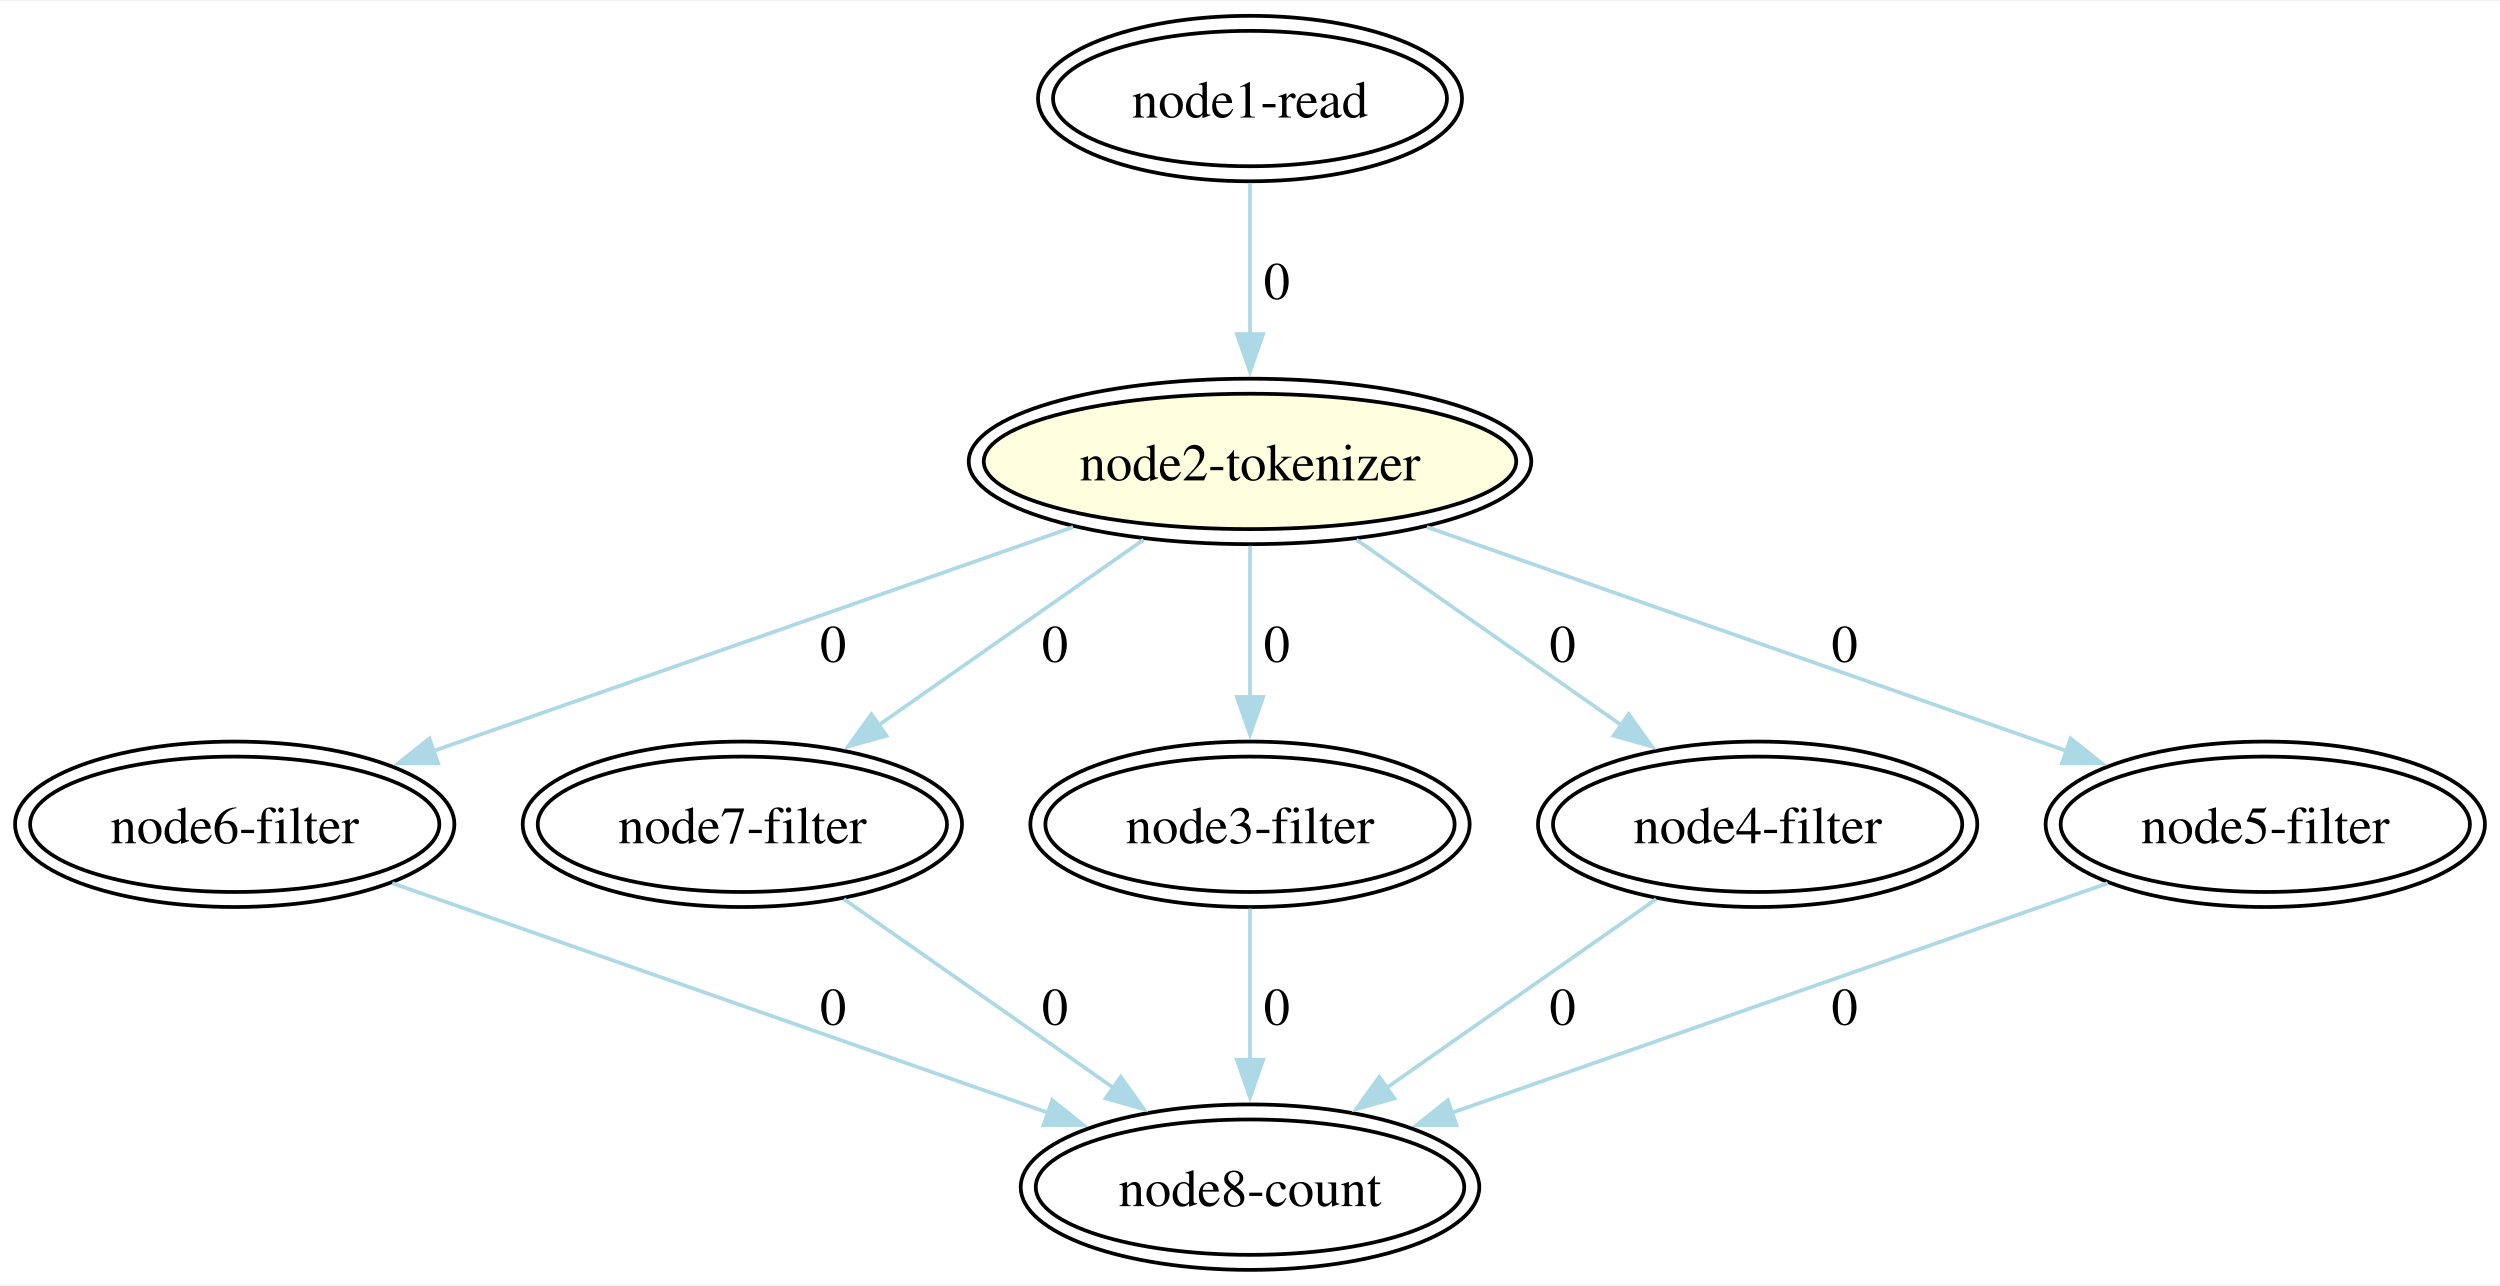
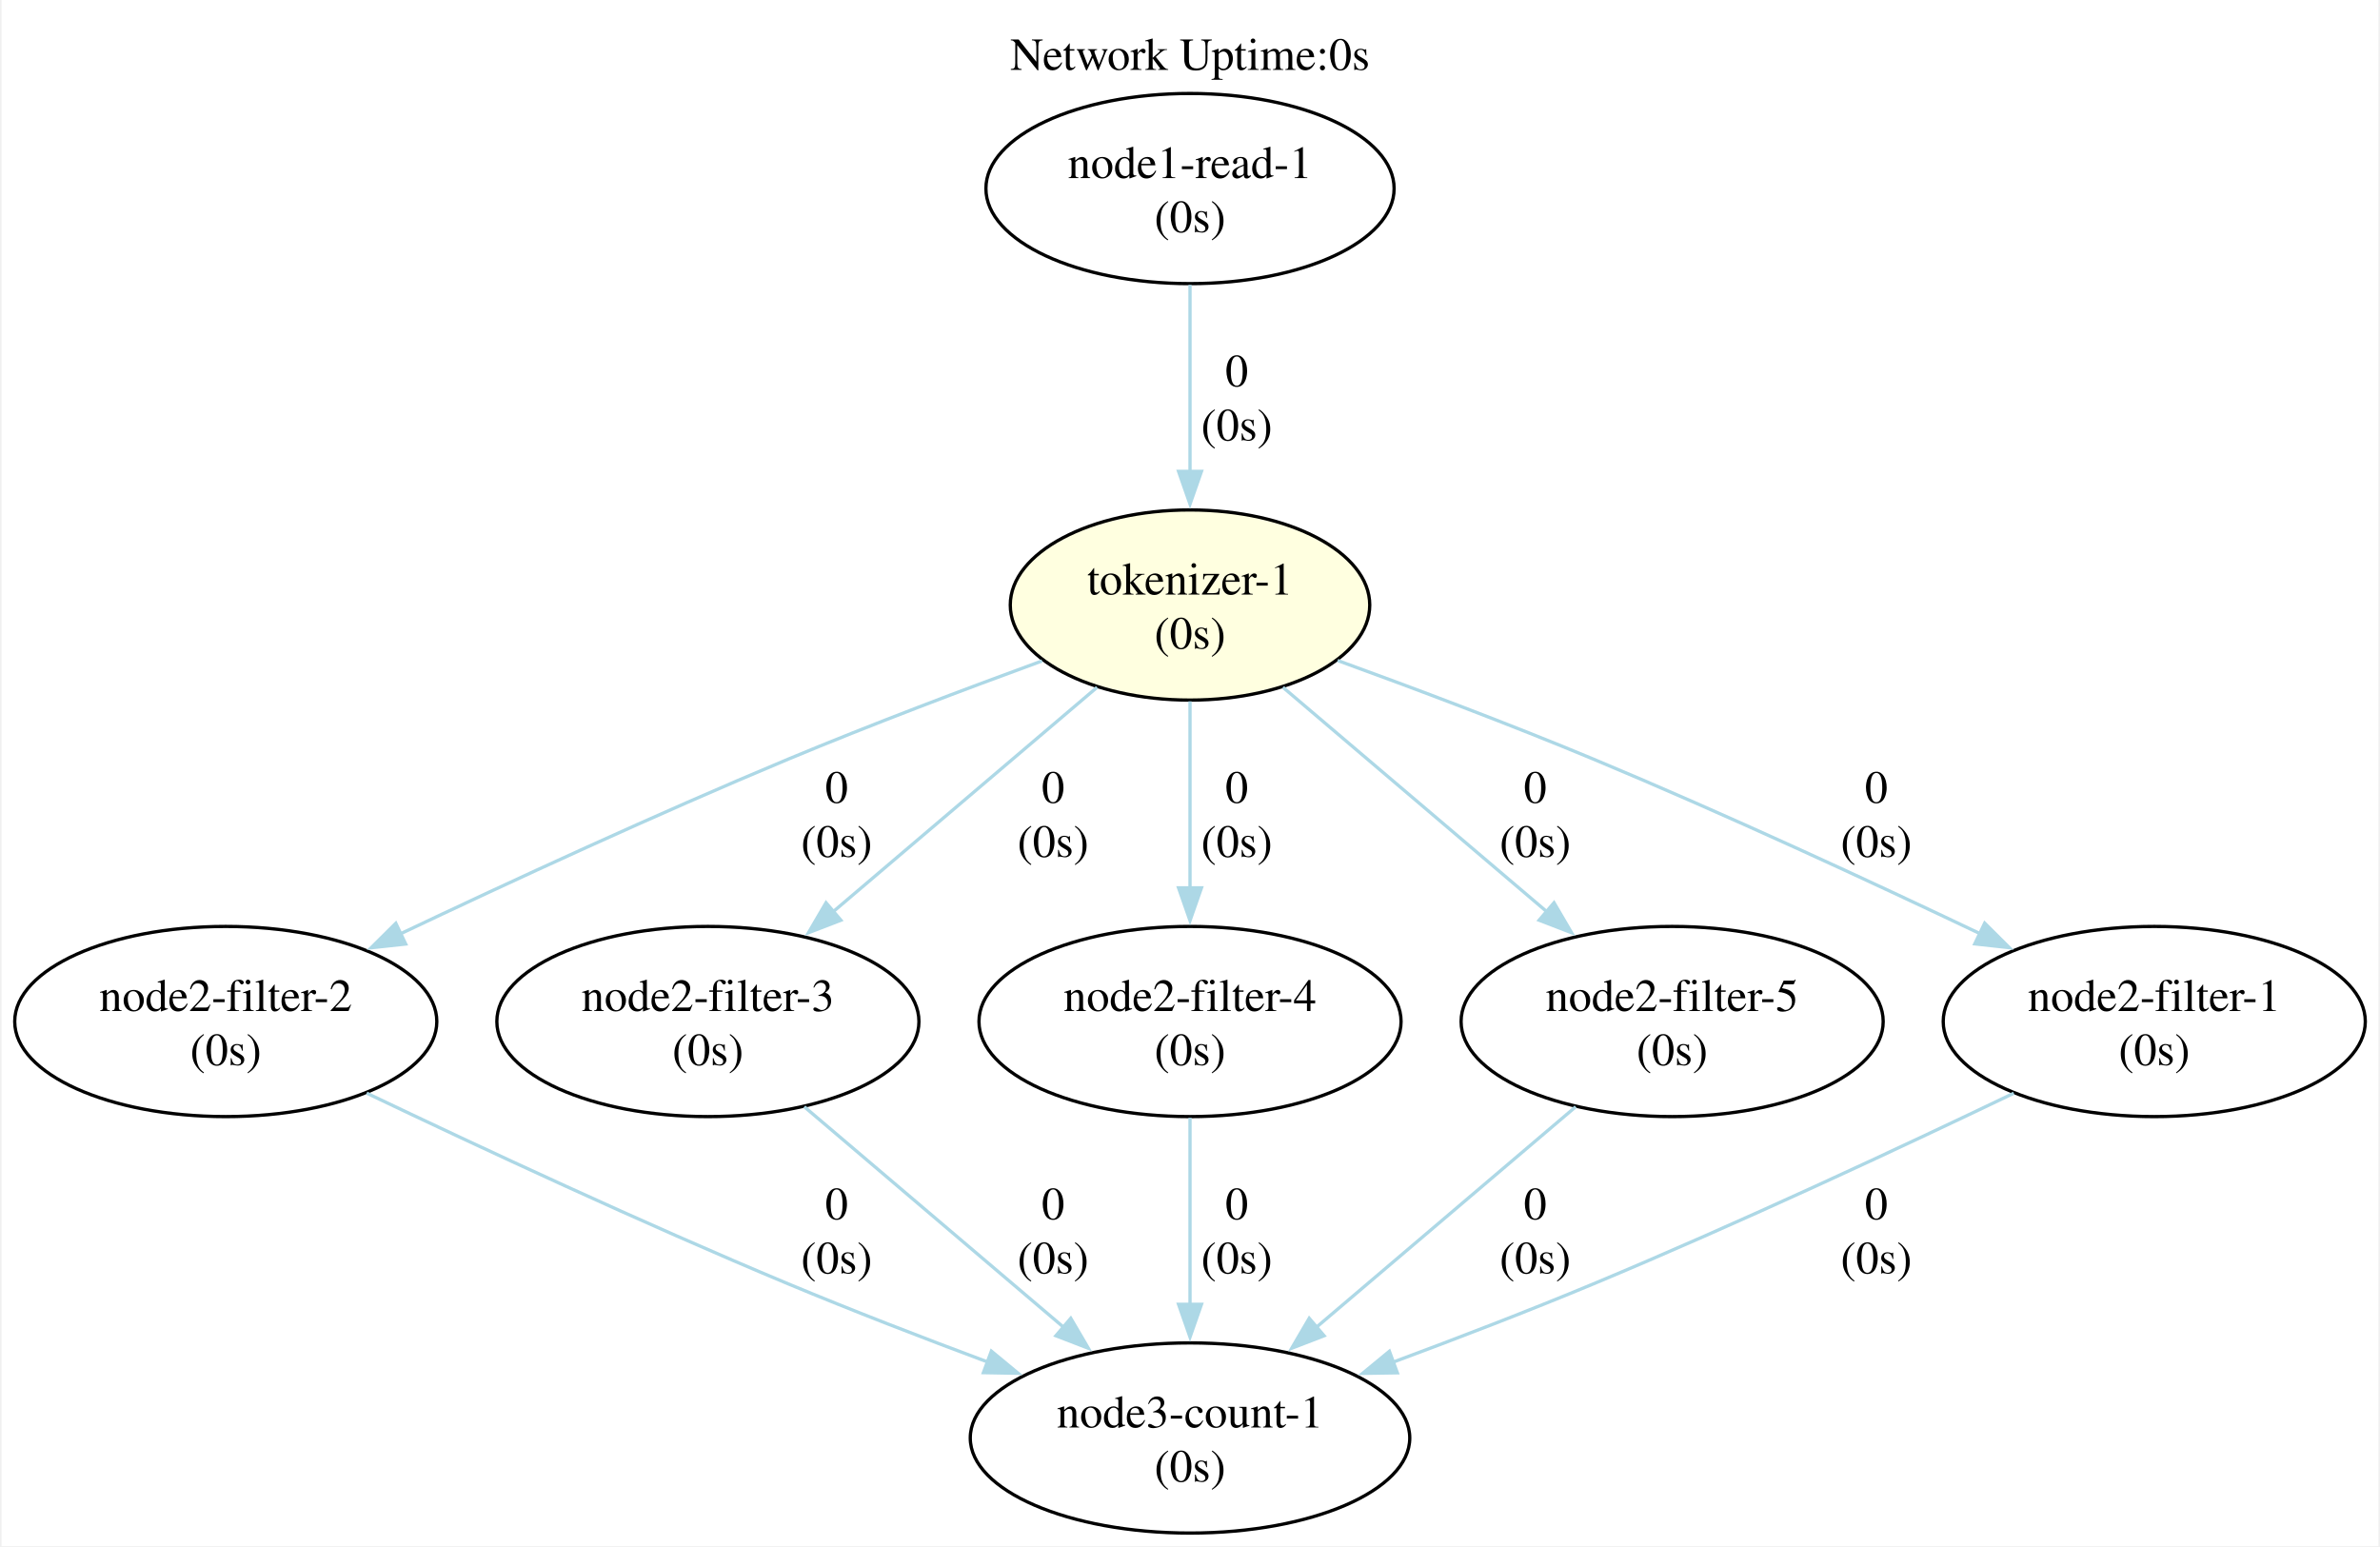
- <svg xmlns="http://www.w3.org/2000/svg" width="665pt" height="342pt" viewBox="0.00 0.00 664.84 341.50">
-   <g id="graph0" class="graph" transform="scale(1 1) rotate(0) translate(4 337.5)">
-     <polygon fill="white" stroke="none" points="-4,4 -4,-337.5 660.84,-337.5 660.84,4 -4,4" />
+ <svg xmlns="http://www.w3.org/2000/svg" width="725pt" height="471pt" viewBox="0.00 0.00 724.69 471.43">
+   <g id="graph0" class="graph" transform="scale(1 1) rotate(0) translate(4 467.43)">
+     <polygon fill="white" stroke="none" points="-4,4 -4,-467.43 720.69,-467.43 720.69,4 -4,4" />
+     <text text-anchor="middle" x="358.35" y="-446.13" font-family="Times,serif" font-size="14.00">Network Uptime:0s</text>
    <g id="node1" class="node">
-       <ellipse fill="none" stroke="black" cx="58.42" cy="-118.5" rx="54.42" ry="18" />
-       <ellipse fill="none" stroke="black" cx="58.42" cy="-118.5" rx="58.42" ry="22" />
-       <text text-anchor="middle" x="58.42" y="-113.45" font-family="Times,serif" font-size="14.00">node6-filter</text>
+       <ellipse fill="none" stroke="black" cx="64.35" cy="-155.97" rx="64.35" ry="28.99" />
+       <text text-anchor="middle" x="64.35" y="-159.17" font-family="Times,serif" font-size="14.00">node2-filter-2</text>
+       <text text-anchor="middle" x="64.35" y="-142.67" font-family="Times,serif" font-size="14.00">(0s)</text>
+     </g>
+     <g id="node5" class="node">
+       <ellipse fill="none" stroke="black" cx="358.35" cy="-28.99" rx="67" ry="28.99" />
+       <text text-anchor="middle" x="358.35" y="-32.19" font-family="Times,serif" font-size="14.00">node3-count-1</text>
+       <text text-anchor="middle" x="358.35" y="-15.69" font-family="Times,serif" font-size="14.00">(0s)</text>
+     </g>
+     <g id="edge8" class="edge">
+       <path fill="none" stroke="lightblue" d="M107.31,-134.13C141.77,-117.68 191.53,-94.48 235.85,-75.98 255.48,-67.79 277.14,-59.43 296.73,-52.13" />
+       <polygon fill="lightblue" stroke="lightblue" points="297.78,-55.47 305.94,-48.72 295.35,-48.91 297.78,-55.47" />
+       <text text-anchor="middle" x="250.6" y="-95.68" font-family="Times,serif" font-size="14.00">0</text>
+       <text text-anchor="middle" x="250.6" y="-79.18" font-family="Times,serif" font-size="14.00">  (0s)</text>
+     </g>
+     <g id="node2" class="node">
+       <ellipse fill="none" stroke="black" cx="211.35" cy="-155.97" rx="64.35" ry="28.99" />
+       <text text-anchor="middle" x="211.35" y="-159.17" font-family="Times,serif" font-size="14.00">node2-filter-3</text>
+       <text text-anchor="middle" x="211.35" y="-142.67" font-family="Times,serif" font-size="14.00">(0s)</text>
+     </g>
+     <g id="edge9" class="edge">
+       <path fill="none" stroke="lightblue" d="M240.74,-129.98C263.43,-110.7 295.01,-83.85 319.73,-62.82" />
+       <polygon fill="lightblue" stroke="lightblue" points="321.99,-65.49 327.35,-56.35 317.46,-60.16 321.99,-65.49" />
+       <text text-anchor="middle" x="316.6" y="-95.68" font-family="Times,serif" font-size="14.00">0</text>
+       <text text-anchor="middle" x="316.6" y="-79.18" font-family="Times,serif" font-size="14.00">  (0s)</text>
    </g>
    <g id="node3" class="node">
-       <ellipse fill="none" stroke="black" cx="328.42" cy="-22" rx="56.98" ry="18" />
-       <ellipse fill="none" stroke="black" cx="328.42" cy="-22" rx="60.98" ry="22" />
-       <text text-anchor="middle" x="328.42" y="-16.95" font-family="Times,serif" font-size="14.00">node8-count</text>
+       <ellipse fill="none" stroke="black" cx="358.35" cy="-155.97" rx="64.35" ry="28.99" />
+       <text text-anchor="middle" x="358.35" y="-159.17" font-family="Times,serif" font-size="14.00">node2-filter-4</text>
+       <text text-anchor="middle" x="358.35" y="-142.67" font-family="Times,serif" font-size="14.00">(0s)</text>
+     </g>
+     <g id="edge10" class="edge">
+       <path fill="none" stroke="lightblue" d="M358.35,-126.61C358.35,-109.75 358.35,-88.12 358.35,-69.59" />
+       <polygon fill="lightblue" stroke="lightblue" points="361.85,-69.75 358.35,-59.75 354.85,-69.75 361.85,-69.75" />
+       <text text-anchor="middle" x="372.6" y="-95.68" font-family="Times,serif" font-size="14.00">0</text>
+       <text text-anchor="middle" x="372.6" y="-79.18" font-family="Times,serif" font-size="14.00">  (0s)</text>
+     </g>
+     <g id="node4" class="node">
+       <ellipse fill="none" stroke="black" cx="505.35" cy="-155.97" rx="64.35" ry="28.99" />
+       <text text-anchor="middle" x="505.35" y="-159.17" font-family="Times,serif" font-size="14.00">node2-filter-5</text>
+       <text text-anchor="middle" x="505.35" y="-142.67" font-family="Times,serif" font-size="14.00">(0s)</text>
+     </g>
+     <g id="edge11" class="edge">
+       <path fill="none" stroke="lightblue" d="M475.95,-129.98C453.27,-110.7 421.69,-83.85 396.96,-62.82" />
+       <polygon fill="lightblue" stroke="lightblue" points="399.23,-60.16 389.35,-56.35 394.7,-65.49 399.23,-60.16" />
+       <text text-anchor="middle" x="463.6" y="-95.68" font-family="Times,serif" font-size="14.00">0</text>
+       <text text-anchor="middle" x="463.6" y="-79.18" font-family="Times,serif" font-size="14.00">  (0s)</text>
+     </g>
+     <g id="node6" class="node">
+       <ellipse fill="none" stroke="black" cx="358.35" cy="-409.94" rx="62.23" ry="28.99" />
+       <text text-anchor="middle" x="358.35" y="-413.14" font-family="Times,serif" font-size="14.00">node1-read-1</text>
+       <text text-anchor="middle" x="358.35" y="-396.64" font-family="Times,serif" font-size="14.00">(0s)</text>
+     </g>
+     <g id="node7" class="node">
+       <ellipse fill="lightyellow" stroke="black" cx="358.35" cy="-282.96" rx="54.8" ry="28.99" />
+       <text text-anchor="middle" x="358.35" y="-286.16" font-family="Times,serif" font-size="14.00">tokenizer-1</text>
+       <text text-anchor="middle" x="358.35" y="-269.66" font-family="Times,serif" font-size="14.00">(0s)</text>
+     </g>
+     <g id="edge1" class="edge">
+       <path fill="none" stroke="lightblue" d="M358.35,-380.58C358.35,-363.72 358.35,-342.08 358.35,-323.56" />
+       <polygon fill="lightblue" stroke="lightblue" points="361.85,-323.72 358.35,-313.72 354.85,-323.72 361.85,-323.72" />
+       <text text-anchor="middle" x="372.6" y="-349.65" font-family="Times,serif" font-size="14.00">0</text>
+       <text text-anchor="middle" x="372.6" y="-333.15" font-family="Times,serif" font-size="14.00">  (0s)</text>
+     </g>
+     <g id="edge3" class="edge">
+       <path fill="none" stroke="lightblue" d="M313.24,-265.91C289.97,-257.41 261.21,-246.55 235.85,-235.97 195.68,-219.2 151.05,-198.58 117.39,-182.61" />
+       <polygon fill="lightblue" stroke="lightblue" points="119.21,-179.6 108.68,-178.46 116.2,-185.92 119.21,-179.6" />
+       <text text-anchor="middle" x="250.6" y="-222.67" font-family="Times,serif" font-size="14.00">0</text>
+       <text text-anchor="middle" x="250.6" y="-206.17" font-family="Times,serif" font-size="14.00">  (0s)</text>
    </g>
    <g id="edge4" class="edge">
-       <path fill="none" stroke="lightblue" d="M100.31,-102.84C147.23,-86.42 223.41,-59.76 274.68,-41.81" />
-       <polygon fill="lightblue" stroke="lightblue" points="275.83,-45.12 284.11,-38.51 273.52,-38.51 275.83,-45.12" />
-       <text text-anchor="middle" x="217.55" y="-65.2" font-family="Times,serif" font-size="14.00">  0</text>
-     </g>
-     <g id="node2" class="node">
-       <ellipse fill="none" stroke="black" cx="193.42" cy="-118.5" rx="54.42" ry="18" />
-       <ellipse fill="none" stroke="black" cx="193.42" cy="-118.5" rx="58.42" ry="22" />
-       <text text-anchor="middle" x="193.42" y="-113.45" font-family="Times,serif" font-size="14.00">node7-filter</text>
+       <path fill="none" stroke="lightblue" d="M330,-257.86C307.09,-238.38 274.62,-210.77 249.44,-189.36" />
+       <polygon fill="lightblue" stroke="lightblue" points="251.9,-186.86 242.02,-183.05 247.37,-192.19 251.9,-186.86" />
+       <text text-anchor="middle" x="316.6" y="-222.67" font-family="Times,serif" font-size="14.00">0</text>
+       <text text-anchor="middle" x="316.6" y="-206.17" font-family="Times,serif" font-size="14.00">  (0s)</text>
    </g>
    <g id="edge5" class="edge">
-       <path fill="none" stroke="lightblue" d="M220.42,-98.6C241.02,-84.18 269.61,-64.17 292.2,-48.35" />
-       <polygon fill="lightblue" stroke="lightblue" points="294.05,-51.33 300.23,-42.73 290.03,-45.6 294.05,-51.33" />
-       <text text-anchor="middle" x="276.55" y="-65.2" font-family="Times,serif" font-size="14.00">  0</text>
-     </g>
-     <g id="node4" class="node">
-       <ellipse fill="none" stroke="black" cx="328.42" cy="-311.5" rx="52.38" ry="18" />
-       <ellipse fill="none" stroke="black" cx="328.42" cy="-311.5" rx="56.38" ry="22" />
-       <text text-anchor="middle" x="328.42" y="-306.45" font-family="Times,serif" font-size="14.00">node1-read</text>
-     </g>
-     <g id="node5" class="node">
-       <ellipse fill="lightyellow" stroke="black" cx="328.42" cy="-215" rx="70.8" ry="18" />
-       <ellipse fill="none" stroke="black" cx="328.42" cy="-215" rx="74.8" ry="22" />
-       <text text-anchor="middle" x="328.42" y="-209.95" font-family="Times,serif" font-size="14.00">node2-tokenizer</text>
+       <path fill="none" stroke="lightblue" d="M358.35,-253.6C358.35,-236.74 358.35,-215.1 358.35,-196.57" />
+       <polygon fill="lightblue" stroke="lightblue" points="361.85,-196.74 358.35,-186.74 354.85,-196.74 361.85,-196.74" />
+       <text text-anchor="middle" x="372.6" y="-222.67" font-family="Times,serif" font-size="14.00">0</text>
+       <text text-anchor="middle" x="372.6" y="-206.17" font-family="Times,serif" font-size="14.00">  (0s)</text>
    </g>
    <g id="edge6" class="edge">
-       <path fill="none" stroke="lightblue" d="M328.42,-289.06C328.42,-277.09 328.42,-261.95 328.42,-248.56" />
-       <polygon fill="lightblue" stroke="lightblue" points="331.92,-248.87 328.42,-238.87 324.92,-248.87 331.92,-248.87" />
-       <text text-anchor="middle" x="335.55" y="-258.2" font-family="Times,serif" font-size="14.00">  0</text>
+       <path fill="none" stroke="lightblue" d="M386.69,-257.86C409.6,-238.38 442.07,-210.77 467.25,-189.36" />
+       <polygon fill="lightblue" stroke="lightblue" points="469.33,-192.19 474.68,-183.05 464.79,-186.86 469.33,-192.19" />
+       <text text-anchor="middle" x="463.6" y="-222.67" font-family="Times,serif" font-size="14.00">0</text>
+       <text text-anchor="middle" x="463.6" y="-206.17" font-family="Times,serif" font-size="14.00">  (0s)</text>
    </g>
-     <g id="edge10" class="edge">
-       <path fill="none" stroke="lightblue" d="M281.39,-197.54C233.91,-180.92 160.73,-155.31 111.27,-138" />
-       <polygon fill="lightblue" stroke="lightblue" points="112.5,-134.72 101.91,-134.72 110.19,-141.33 112.5,-134.72" />
-       <text text-anchor="middle" x="217.55" y="-161.7" font-family="Times,serif" font-size="14.00">  0</text>
+     <g id="node8" class="node">
+       <ellipse fill="none" stroke="black" cx="652.35" cy="-155.97" rx="64.35" ry="28.99" />
+       <text text-anchor="middle" x="652.35" y="-159.17" font-family="Times,serif" font-size="14.00">node2-filter-1</text>
+       <text text-anchor="middle" x="652.35" y="-142.67" font-family="Times,serif" font-size="14.00">(0s)</text>
    </g>
-     <g id="edge11" class="edge">
-       <path fill="none" stroke="lightblue" d="M300.12,-194.19C279.65,-179.86 251.81,-160.37 229.7,-144.9" />
-       <polygon fill="lightblue" stroke="lightblue" points="231.75,-142.05 221.55,-139.19 227.73,-147.79 231.75,-142.05" />
-       <text text-anchor="middle" x="276.55" y="-161.7" font-family="Times,serif" font-size="14.00">  0</text>
-     </g>
-     <g id="node6" class="node">
-       <ellipse fill="none" stroke="black" cx="328.42" cy="-118.5" rx="54.42" ry="18" />
-       <ellipse fill="none" stroke="black" cx="328.42" cy="-118.5" rx="58.42" ry="22" />
-       <text text-anchor="middle" x="328.42" y="-113.45" font-family="Times,serif" font-size="14.00">node3-filter</text>
+     <g id="edge2" class="edge">
+       <path fill="none" stroke="lightblue" d="M403.36,-266.04C426.78,-257.53 455.78,-246.63 481.35,-235.97 521.42,-219.25 565.92,-198.62 599.48,-182.64" />
+       <polygon fill="lightblue" stroke="lightblue" points="600.64,-185.96 608.16,-178.49 597.62,-179.65 600.64,-185.96" />
+       <text text-anchor="middle" x="567.6" y="-222.67" font-family="Times,serif" font-size="14.00">0</text>
+       <text text-anchor="middle" x="567.6" y="-206.17" font-family="Times,serif" font-size="14.00">  (0s)</text>
    </g>
    <g id="edge7" class="edge">
-       <path fill="none" stroke="lightblue" d="M328.42,-192.56C328.42,-180.59 328.42,-165.45 328.42,-152.06" />
-       <polygon fill="lightblue" stroke="lightblue" points="331.92,-152.37 328.42,-142.37 324.92,-152.37 331.92,-152.37" />
-       <text text-anchor="middle" x="335.55" y="-161.7" font-family="Times,serif" font-size="14.00">  0</text>
-     </g>
-     <g id="node7" class="node">
-       <ellipse fill="none" stroke="black" cx="463.42" cy="-118.5" rx="54.42" ry="18" />
-       <ellipse fill="none" stroke="black" cx="463.42" cy="-118.5" rx="58.42" ry="22" />
-       <text text-anchor="middle" x="463.42" y="-113.45" font-family="Times,serif" font-size="14.00">node4-filter</text>
-     </g>
-     <g id="edge8" class="edge">
-       <path fill="none" stroke="lightblue" d="M356.72,-194.19C377.2,-179.86 405.04,-160.37 427.14,-144.9" />
-       <polygon fill="lightblue" stroke="lightblue" points="429.11,-147.79 435.3,-139.19 425.1,-142.05 429.11,-147.79" />
-       <text text-anchor="middle" x="411.55" y="-161.7" font-family="Times,serif" font-size="14.00">  0</text>
-     </g>
-     <g id="node8" class="node">
-       <ellipse fill="none" stroke="black" cx="598.42" cy="-118.5" rx="54.42" ry="18" />
-       <ellipse fill="none" stroke="black" cx="598.42" cy="-118.5" rx="58.42" ry="22" />
-       <text text-anchor="middle" x="598.42" y="-113.45" font-family="Times,serif" font-size="14.00">node5-filter</text>
-     </g>
-     <g id="edge9" class="edge">
-       <path fill="none" stroke="lightblue" d="M375.45,-197.54C422.93,-180.92 496.12,-155.31 545.57,-138" />
-       <polygon fill="lightblue" stroke="lightblue" points="546.65,-141.33 554.94,-134.72 544.34,-134.72 546.65,-141.33" />
-       <text text-anchor="middle" x="486.55" y="-161.7" font-family="Times,serif" font-size="14.00">  0</text>
-     </g>
-     <g id="edge1" class="edge">
-       <path fill="none" stroke="lightblue" d="M328.42,-96.06C328.42,-84.09 328.42,-68.95 328.42,-55.56" />
-       <polygon fill="lightblue" stroke="lightblue" points="331.92,-55.87 328.42,-45.87 324.92,-55.87 331.92,-55.87" />
-       <text text-anchor="middle" x="335.55" y="-65.2" font-family="Times,serif" font-size="14.00">  0</text>
-     </g>
-     <g id="edge2" class="edge">
-       <path fill="none" stroke="lightblue" d="M436.43,-98.6C415.83,-84.18 387.23,-64.17 364.64,-48.35" />
-       <polygon fill="lightblue" stroke="lightblue" points="366.81,-45.6 356.61,-42.73 362.8,-51.33 366.81,-45.6" />
-       <text text-anchor="middle" x="411.55" y="-65.2" font-family="Times,serif" font-size="14.00">  0</text>
-     </g>
-     <g id="edge3" class="edge">
-       <path fill="none" stroke="lightblue" d="M556.53,-102.84C509.61,-86.42 433.44,-59.76 382.17,-41.81" />
-       <polygon fill="lightblue" stroke="lightblue" points="383.33,-38.51 372.73,-38.51 381.02,-45.12 383.33,-38.51" />
-       <text text-anchor="middle" x="486.55" y="-65.2" font-family="Times,serif" font-size="14.00">  0</text>
+       <path fill="none" stroke="lightblue" d="M609.52,-134.11C575.17,-117.63 525.56,-94.43 481.35,-75.98 461.64,-67.76 439.89,-59.4 420.23,-52.1" />
+       <polygon fill="lightblue" stroke="lightblue" points="421.56,-48.86 410.97,-48.69 419.14,-55.43 421.56,-48.86" />
+       <text text-anchor="middle" x="567.6" y="-95.68" font-family="Times,serif" font-size="14.00">0</text>
+       <text text-anchor="middle" x="567.6" y="-79.18" font-family="Times,serif" font-size="14.00">  (0s)</text>
    </g>
  </g>
</svg>
